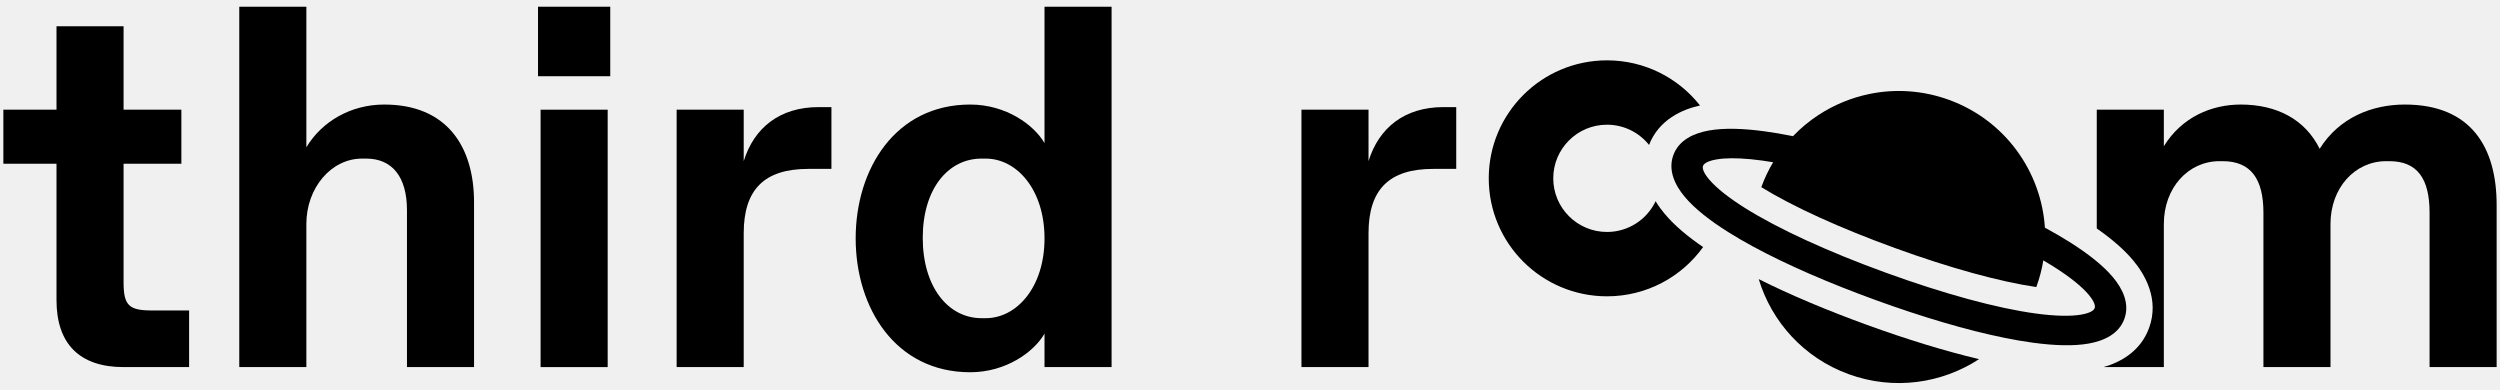
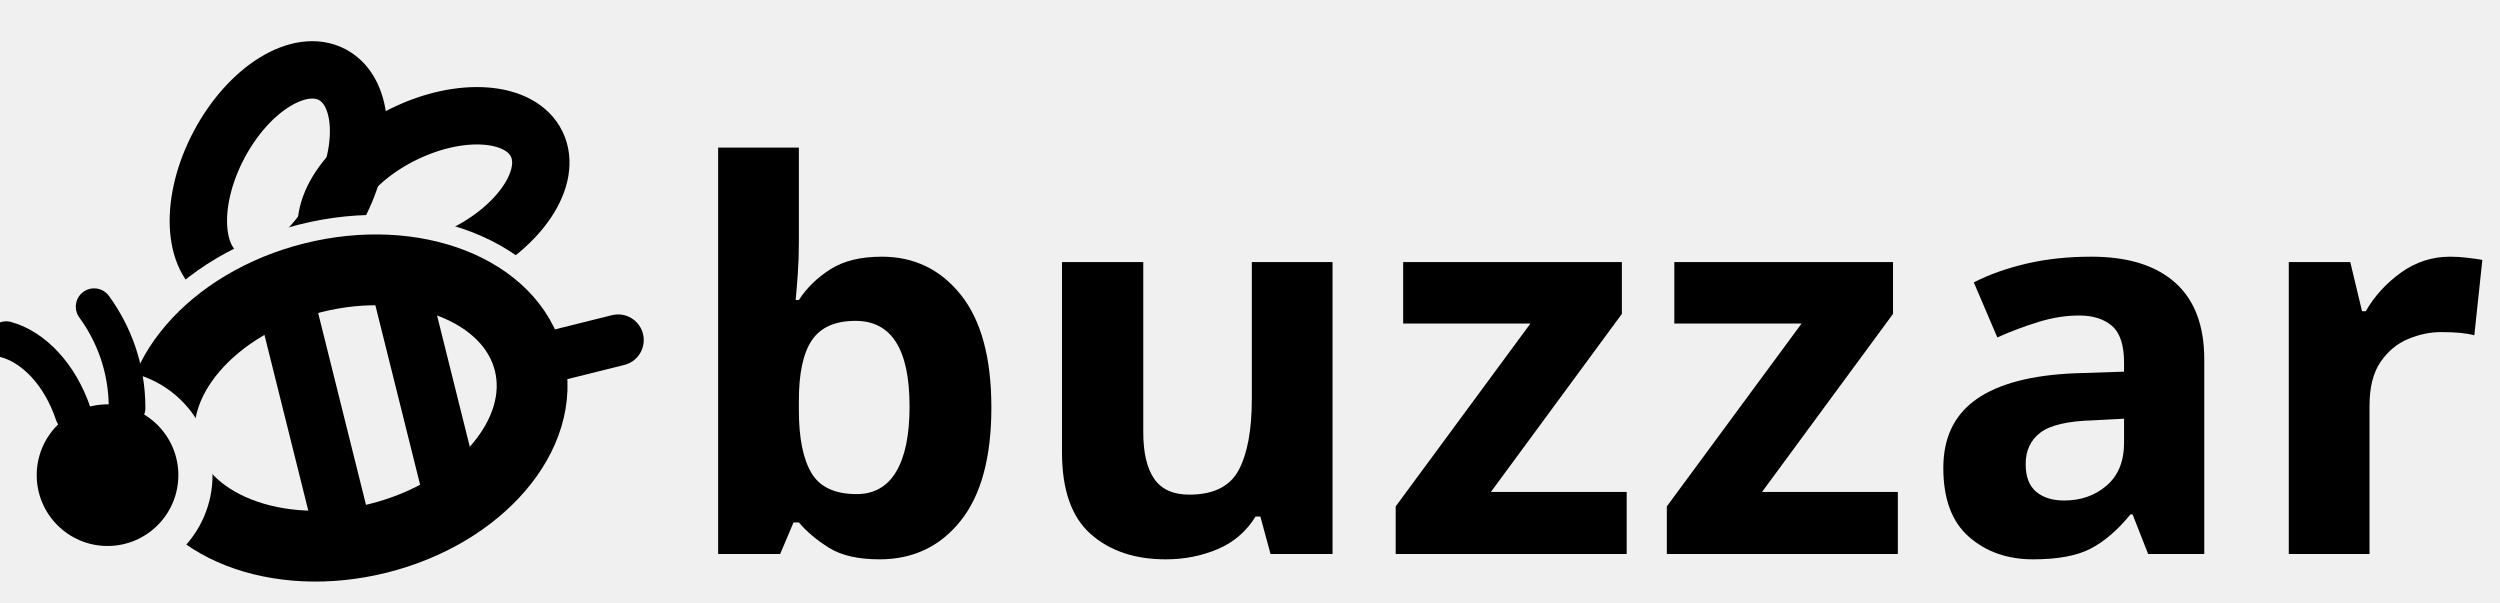
- <svg xmlns="http://www.w3.org/2000/svg" width="186" height="29" viewBox="0 0 186 29" fill="none">
-   <path d="M26.938 11.799C24.635 11.799 22.793 13.983 22.793 16.664V27.312H17.802V0.5H22.793V10.957C23.944 9.042 26.094 7.778 28.589 7.778C33.196 7.778 35.269 10.842 35.269 15.055V27.312H30.278V15.63C30.278 13.14 29.165 11.799 27.245 11.799H26.938Z" fill="black" />
-   <path d="M11.306 23.099H14.07V27.312H9.194C5.931 27.312 4.204 25.588 4.204 22.333V12.182H0.25V8.161H4.204V1.956H9.194V8.161H13.494V12.182H9.194V20.992C9.194 22.716 9.578 23.099 11.306 23.099Z" fill="black" />
-   <path d="M40.028 5.671H45.403V0.5H40.028V5.671Z" fill="black" />
-   <path d="M40.22 27.312H45.211V8.161H40.22V27.312Z" fill="black" />
-   <path d="M55.332 27.312H50.342V8.161H55.332V11.991C56.1 9.501 58.02 7.969 60.899 7.969H61.858V12.566H60.131C56.868 12.566 55.332 14.098 55.332 17.353V27.312Z" fill="black" />
-   <path fill-rule="evenodd" clip-rule="evenodd" d="M72.184 27.695C74.871 27.695 76.944 26.163 77.712 24.822V27.312H82.702V0.5H77.712V10.65C76.944 9.31 74.871 7.778 72.184 7.778C66.618 7.778 63.662 12.566 63.662 17.736C63.662 22.907 66.618 27.695 72.184 27.695ZM73.028 23.673C70.533 23.673 68.652 21.337 68.652 17.698C68.652 14.059 70.533 11.799 73.028 11.799H73.335C75.639 11.799 77.712 14.098 77.712 17.736C77.712 21.375 75.639 23.673 73.335 23.673H73.028Z" fill="black" />
-   <path d="M101.818 27.312H96.828V8.161H101.818V11.991C102.586 9.501 104.505 7.969 107.384 7.969H108.344V12.566H106.616C103.353 12.566 101.818 14.098 101.818 17.353V27.312Z" fill="black" />
-   <path fill-rule="evenodd" clip-rule="evenodd" d="M153.975 18.005C153.412 17.651 152.799 17.294 152.141 16.938C151.87 12.767 149.186 8.948 144.998 7.427C143.026 6.711 140.982 6.598 139.068 6.995C137.727 7.274 136.449 7.802 135.306 8.548C134.616 8.999 133.975 9.529 133.398 10.131C132.665 9.982 131.965 9.862 131.306 9.773C129.722 9.557 128.288 9.506 127.147 9.709C126.025 9.908 124.908 10.414 124.496 11.541C124.085 12.668 124.615 13.773 125.346 14.645C126.09 15.532 127.222 16.413 128.573 17.263C129.136 17.618 129.749 17.974 130.407 18.331C132.927 19.699 136.096 21.071 139.561 22.33C143.026 23.588 146.338 24.57 149.15 25.138C149.883 25.286 150.583 25.407 151.242 25.496C152.826 25.711 154.26 25.763 155.401 25.56C156.523 25.36 157.641 24.855 158.052 23.727C158.463 22.6 157.933 21.496 157.202 20.624C156.458 19.736 155.326 18.856 153.975 18.005ZM151.502 21.356L151.504 21.349C151.743 20.695 151.915 20.034 152.023 19.371C152.274 19.518 152.516 19.665 152.747 19.81C154.008 20.604 154.892 21.323 155.4 21.929C155.92 22.551 155.878 22.834 155.844 22.926C155.811 23.017 155.661 23.262 154.862 23.404C154.082 23.542 152.942 23.526 151.464 23.326C148.529 22.927 144.593 21.845 140.306 20.288C136.019 18.731 132.307 17.035 129.801 15.458C129.214 15.089 128.709 14.735 128.285 14.402C128.285 14.402 128.285 14.402 128.285 14.402C127.799 14.019 127.42 13.663 127.149 13.339C126.628 12.718 126.671 12.435 126.705 12.343C126.738 12.251 126.888 12.007 127.687 11.865C127.853 11.835 128.036 11.813 128.235 11.797C128.235 11.798 128.235 11.797 128.235 11.797C128.968 11.742 129.922 11.785 131.084 11.943C131.354 11.98 131.634 12.023 131.921 12.071C131.578 12.646 131.284 13.261 131.046 13.912L131.041 13.926C133.381 15.366 136.868 16.959 140.976 18.451C145.084 19.943 148.782 20.959 151.502 21.356Z" fill="black" />
-   <path d="M138.891 24.167C141.814 25.229 144.668 26.111 147.242 26.72C144.469 28.531 140.904 29.06 137.55 27.842C134.197 26.624 131.807 23.932 130.849 20.767C133.213 21.951 135.968 23.106 138.891 24.167Z" fill="black" />
-   <path d="M156.496 27.312H160.99V16.664C160.99 13.983 162.794 11.991 165.136 11.991H165.366C167.477 11.991 168.399 13.332 168.399 15.821V27.312H173.389V16.664C173.389 13.983 175.193 11.991 177.535 11.991H177.765C179.877 11.991 180.76 13.332 180.76 15.821V27.312H185.75V15.247C185.75 11.033 183.907 7.778 178.917 7.778C176.498 7.778 174.042 8.735 172.583 11.072C171.508 8.888 169.397 7.778 166.71 7.778C164.56 7.778 162.333 8.697 160.99 10.88V8.161H155.999V16.998C157.041 17.724 157.989 18.515 158.705 19.37C159.575 20.408 160.671 22.262 159.893 24.396C159.25 26.159 157.751 26.955 156.496 27.312Z" fill="black" />
-   <path d="M115.562 13.268C115.562 15.471 117.352 17.258 119.56 17.258C121.159 17.258 122.538 16.322 123.178 14.97C123.392 15.326 123.625 15.638 123.844 15.899C124.596 16.798 125.605 17.627 126.711 18.382C125.114 20.601 122.507 22.046 119.56 22.046C114.702 22.046 110.763 18.116 110.763 13.268C110.763 8.42 114.702 4.49 119.56 4.49C122.369 4.49 124.871 5.803 126.481 7.848C125.18 8.137 123.428 8.88 122.689 10.783C121.957 9.866 120.827 9.278 119.56 9.278C117.352 9.278 115.562 11.064 115.562 13.268Z" fill="black" />
+ <svg xmlns="http://www.w3.org/2000/svg" width="166" height="40" viewBox="0 -9.06 166.10 39.53" fill="none">
+   <path d="M53.077 6.788Q53.077 7.889 53.006 8.884Q52.935 9.879 52.864 10.625H53.077Q53.859 9.417 55.173 8.582Q56.488 7.747 58.584 7.747Q61.817 7.747 63.842 10.287Q65.867 12.828 65.867 17.766Q65.867 22.739 63.824 25.297Q61.781 27.855 58.442 27.855Q56.31 27.855 55.084 27.091Q53.859 26.328 53.077 25.404H52.722L51.834 27.5H47.713V0.5H53.077ZM56.843 12.011Q54.818 12.011 53.948 13.289Q53.077 14.568 53.077 17.304V17.943Q53.077 20.714 53.912 22.118Q54.747 23.521 56.914 23.521Q58.655 23.521 59.543 22.029Q60.431 20.537 60.431 17.695Q60.431 12.011 56.843 12.011Z" fill="black" />
+   <path d="M88.535 8.103V27.5H84.414L83.739 25.013H83.419Q82.496 26.505 80.897 27.18Q79.298 27.855 77.451 27.855Q74.36 27.855 72.459 26.168Q70.559 24.48 70.559 20.75V8.103H75.959V19.4Q75.959 21.461 76.687 22.509Q77.415 23.557 79.014 23.557Q81.43 23.557 82.3 21.922Q83.171 20.288 83.171 17.197V8.103Z" fill="black" />
+   <path d="M108.077 27.5H92.73V24.338L101.682 12.188H93.227V8.103H107.757V11.549L99.054 23.379H108.077Z" fill="black" />
+   <path d="M126.092 27.5H110.744V24.338L119.697 12.188H111.242V8.103H125.772V11.549L117.068 23.379H126.092Z" fill="black" />
+   <path d="M138.955 7.747Q142.579 7.747 144.515 9.47Q146.451 11.193 146.451 14.568V27.5H142.721L141.69 24.871H141.548Q140.269 26.434 138.902 27.145Q137.534 27.855 135.082 27.855Q132.525 27.855 130.819 26.363Q129.114 24.871 129.114 21.78Q129.114 18.761 131.317 17.215Q133.519 15.67 137.889 15.492L141.122 15.386V14.782Q141.122 13.041 140.323 12.348Q139.523 11.655 138.138 11.655Q136.823 11.655 135.438 12.082Q134.052 12.508 132.702 13.112L131.139 9.453Q132.667 8.671 134.638 8.209Q136.61 7.747 138.955 7.747ZM139.097 18.618Q136.539 18.689 135.562 19.436Q134.585 20.182 134.585 21.532Q134.585 22.775 135.278 23.361Q135.971 23.947 137.143 23.947Q138.813 23.947 139.967 22.953Q141.122 21.958 141.122 20.111V18.512Z" fill="black" />
+   <path d="M162.796 7.747Q163.329 7.747 163.932 7.818Q164.536 7.889 164.927 7.961L164.394 12.97Q164.004 12.863 163.471 12.81Q162.938 12.757 162.192 12.757Q161.09 12.757 159.989 13.218Q158.888 13.68 158.159 14.746Q157.431 15.812 157.431 17.659V27.5H152.067V8.103H156.152L156.934 11.371H157.182Q158.035 9.879 159.509 8.813Q160.984 7.747 162.796 7.747Z" fill="black" />
+   <g transform="translate(22.963 17.801) scale(0.8112)">
+     <defs>
+       <mask id="bee-gap" maskUnits="userSpaceOnUse" x="-40" y="-40" width="80" height="70">
+         <rect x="-40" y="-40" width="80" height="70" fill="white" />
+         <ellipse cx="0" cy="0" rx="15.5" ry="11" transform="rotate(-14)" fill="black" stroke="black" stroke-width="9" />
+       </mask>
+       <mask id="head-gap" maskUnits="userSpaceOnUse" x="-40" y="-40" width="80" height="70">
+         <rect x="-40" y="-40" width="80" height="70" fill="white" />
+         <circle cx="-19.5" cy="5.5" r="8.6" fill="black" />
+       </mask>
+       <clipPath id="bee-body">
+         <ellipse cx="0" cy="0" rx="15.5" ry="11" />
+       </clipPath>
+     </defs>
+     <g mask="url(#bee-gap)">
+       <ellipse cx="-5.5" cy="-19" rx="9.4" ry="5.5" transform="rotate(-62 -5.5 -19)" stroke="black" stroke-width="4.7" />
+       <ellipse cx="7.2" cy="-17.5" rx="9.4" ry="5.5" transform="rotate(-26 7.2 -17.5)" stroke="black" stroke-width="4.7" />
+     </g>
+     <g mask="url(#head-gap)">
+       <g transform="rotate(-14)">
+         <g clip-path="url(#bee-body)">
+           <rect x="-5" y="-15" width="4.7" height="30" fill="black" />
+           <rect x="4.4" y="-15" width="4.7" height="30" fill="black" />
+         </g>
+         <ellipse cx="0" cy="0" rx="15.5" ry="11" stroke="black" stroke-width="5.8" />
+         <path d="M17.8 0 L23 0" stroke="black" stroke-width="4.2" stroke-linecap="round" />
+       </g>
+     </g>
+     <circle cx="-19.5" cy="5.5" r="5.8" fill="black" />
+     <path d="M-22.3 0.5 C-23.4 -2.8 -25.6 -5 -27.8 -5.6" stroke="black" stroke-width="3" stroke-linecap="round" />
+     <path d="M-17.9 0 C-17.9 -3.3 -19 -6.1 -20.6 -8.3" stroke="black" stroke-width="3" stroke-linecap="round" />
+   </g>
</svg>
